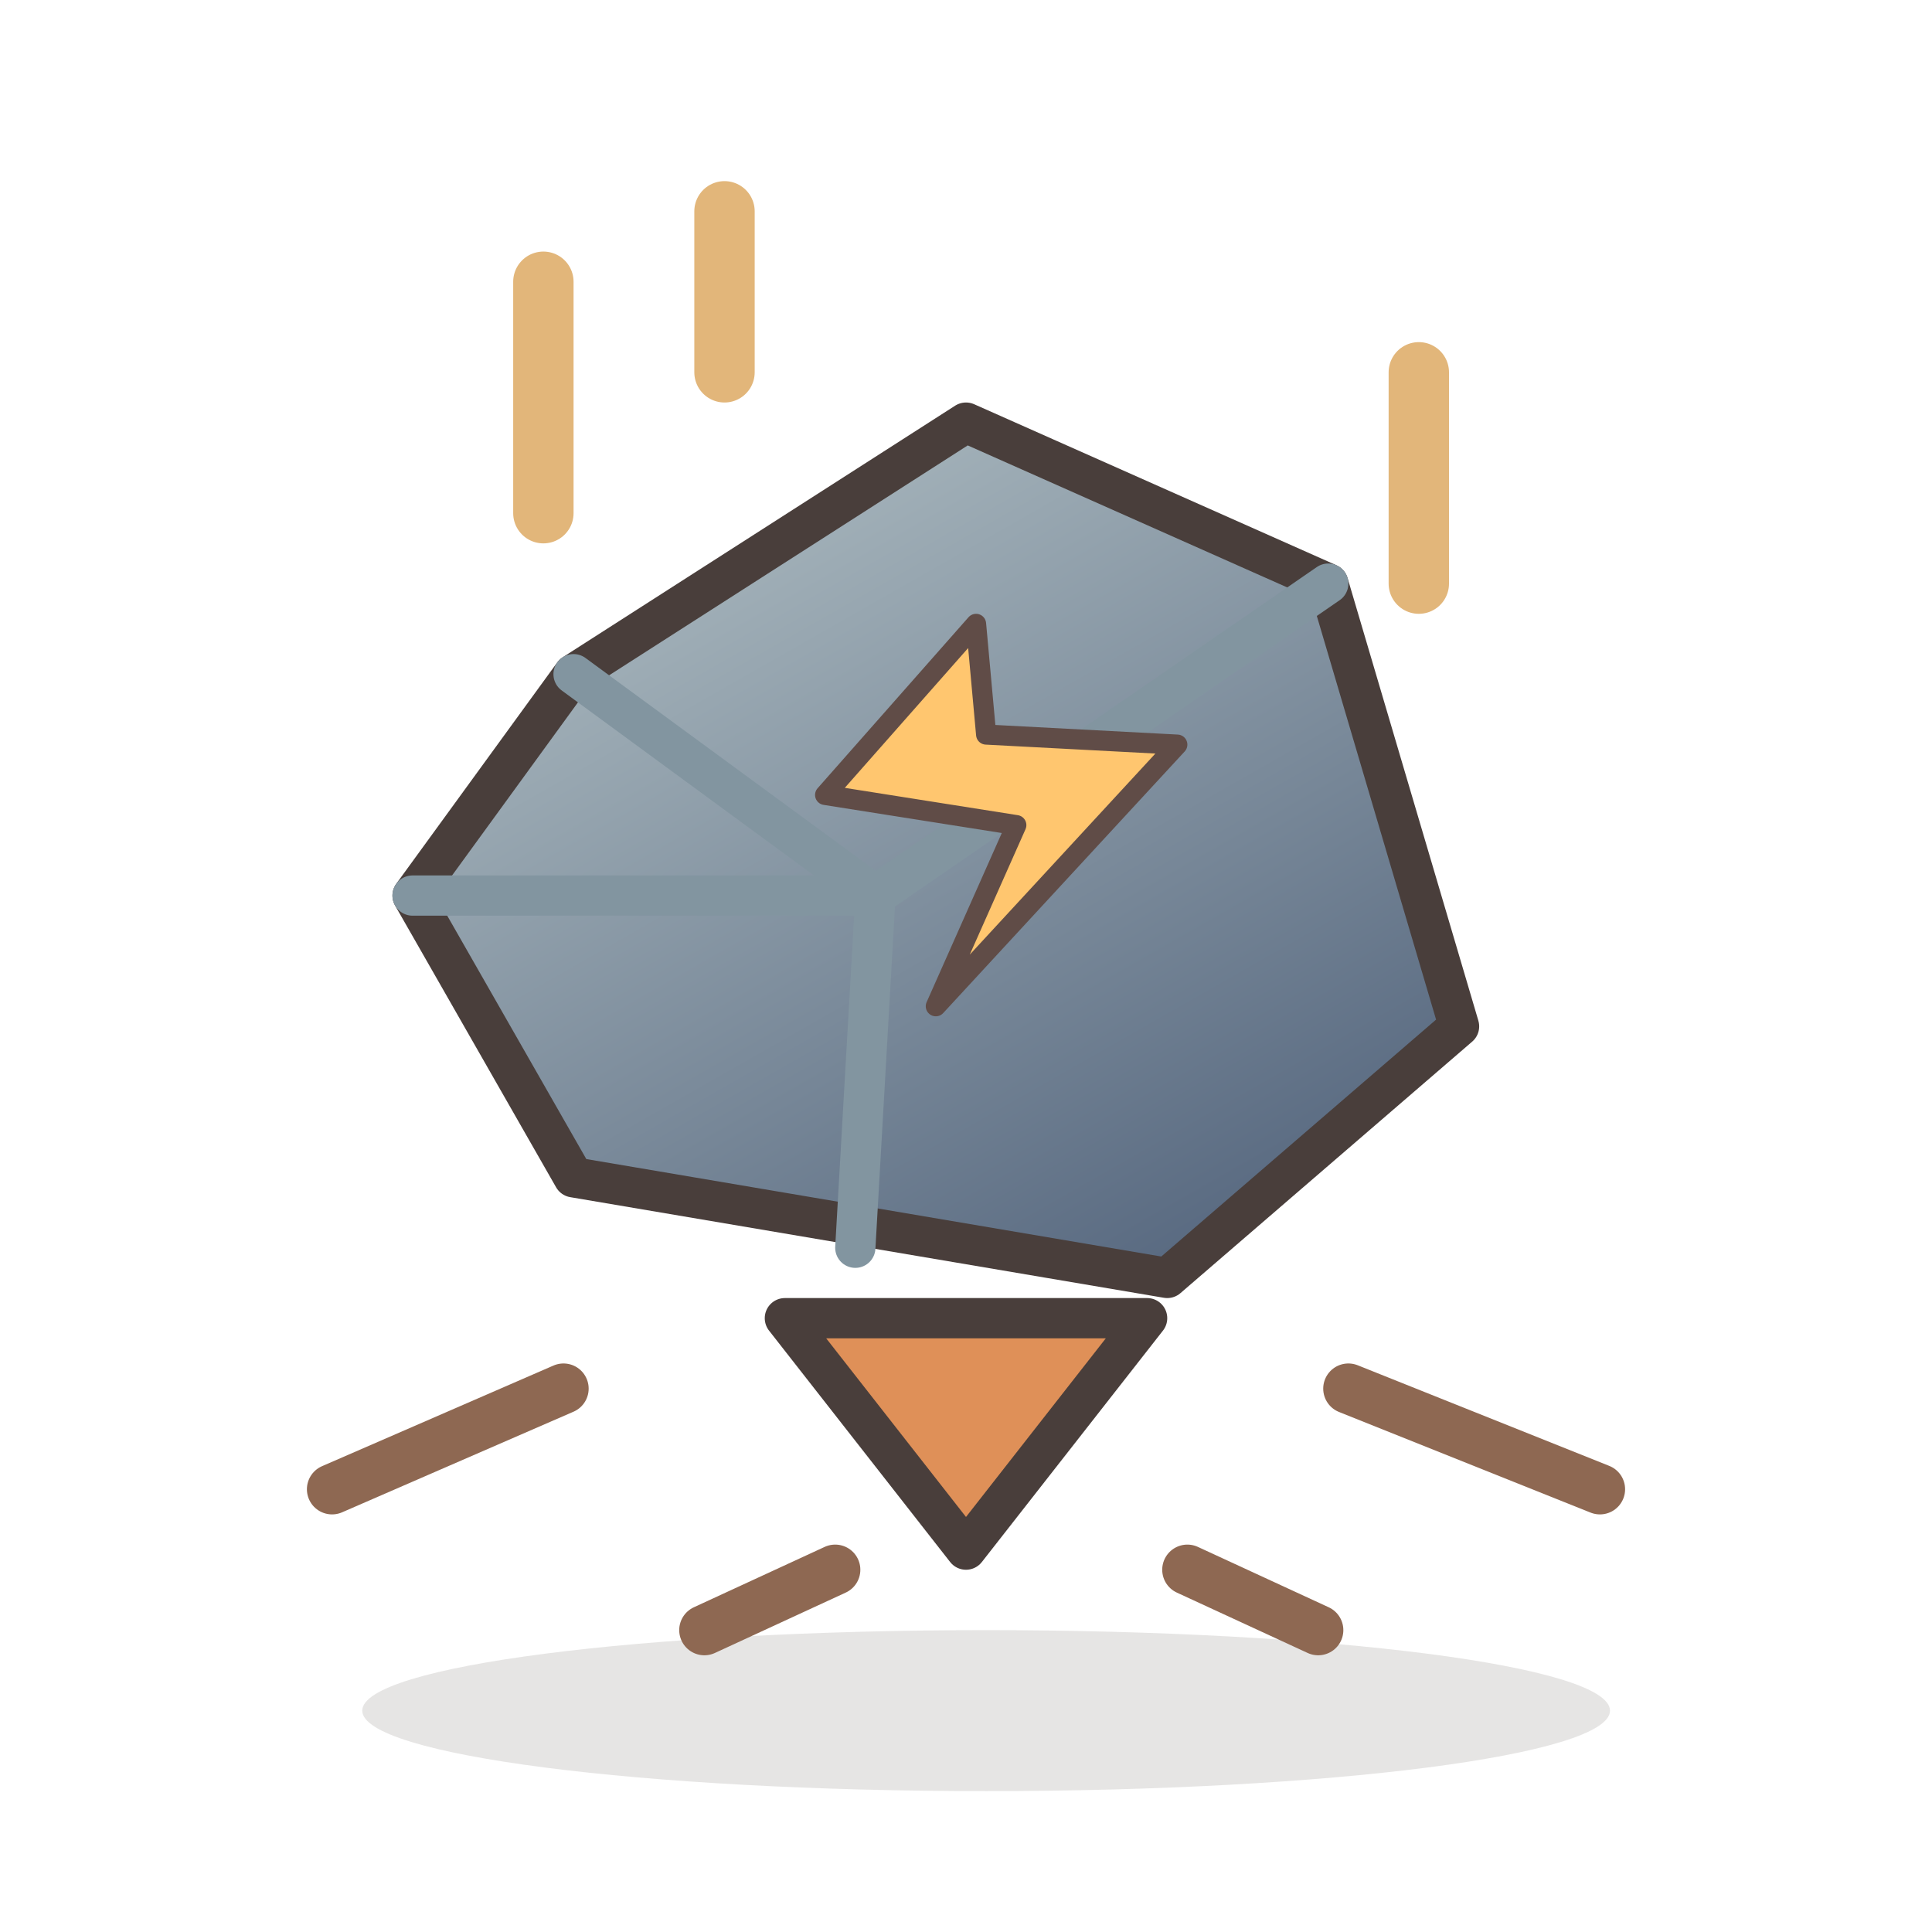
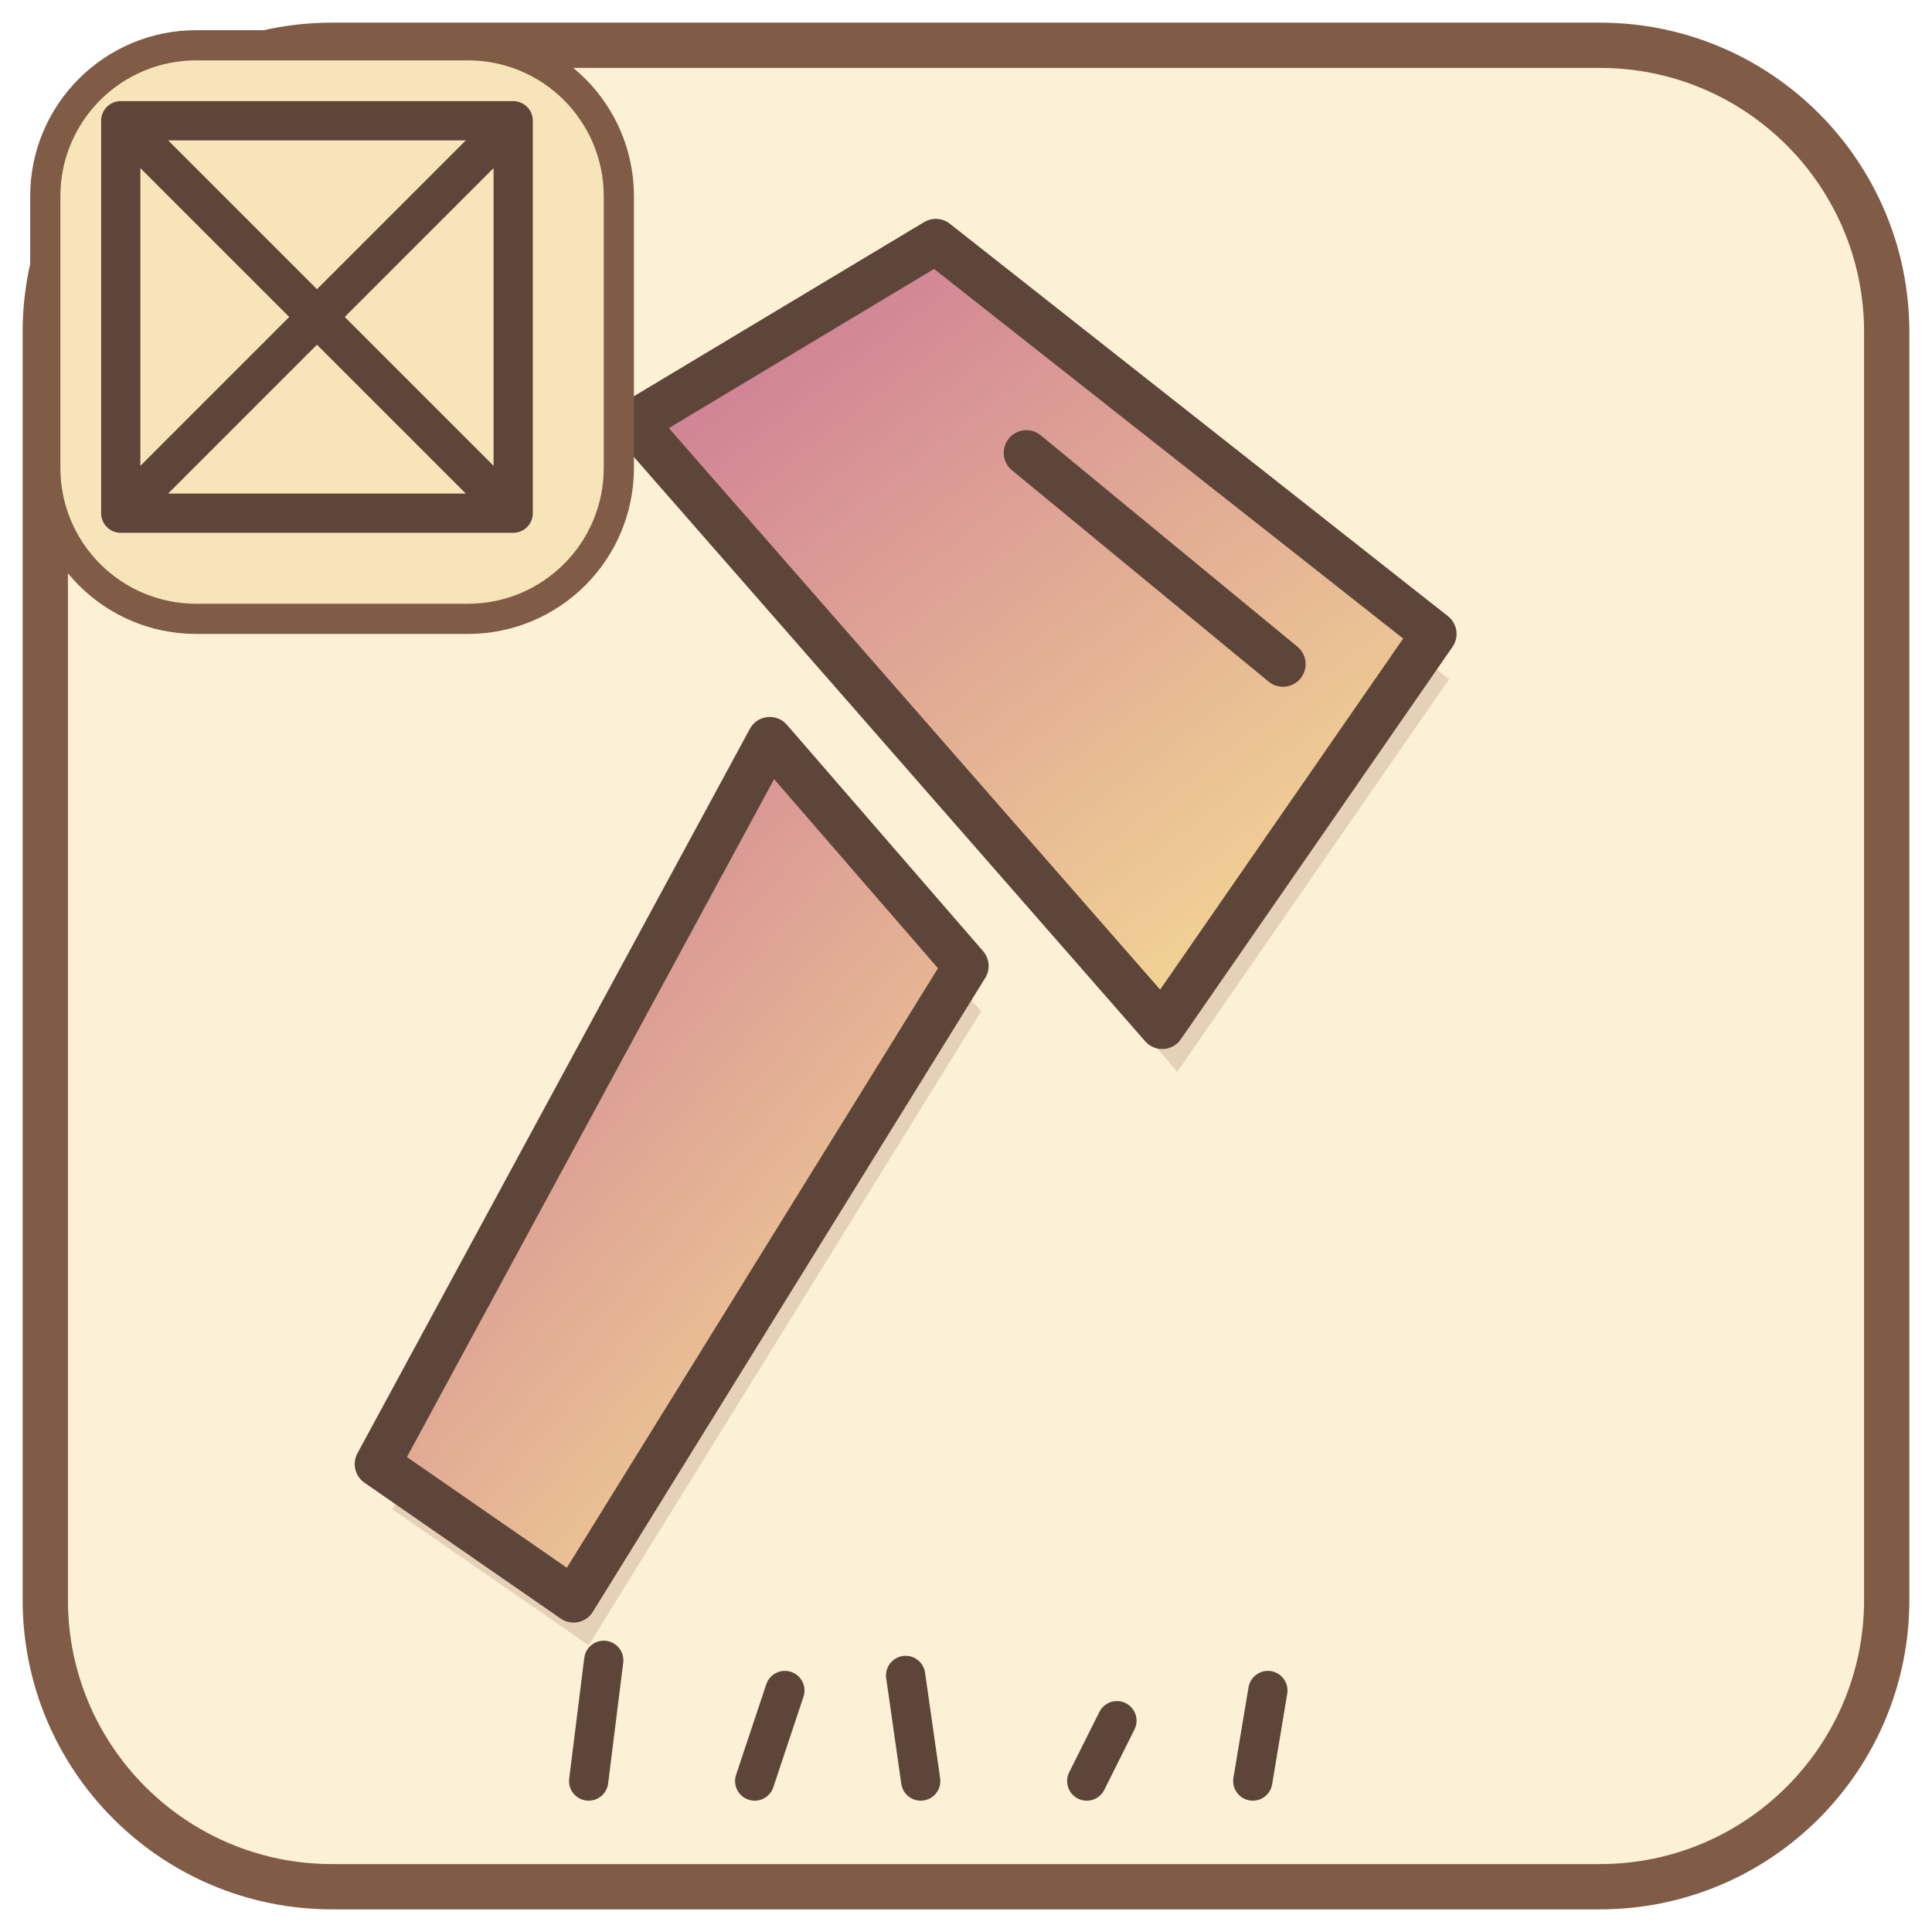
- <svg xmlns="http://www.w3.org/2000/svg" width="256" height="256" viewBox="0 0 192 192">
+ <svg xmlns="http://www.w3.org/2000/svg" width="128" height="128" viewBox="0 0 128 128">
  <defs>
-     <linearGradient id="leather" x2=".8" y2="1">
-       <stop stop-color="#ebbd79" />
-       <stop offset=".5" stop-color="#b87f51" />
-       <stop offset="1" stop-color="#785242" />
-     </linearGradient>
-     <linearGradient id="rock" x2=".7" y2="1">
-       <stop stop-color="#b9c7ca" />
-       <stop offset="1" stop-color="#596a81" />
-     </linearGradient>
-     <linearGradient id="feather" x2="1" y2="1">
-       <stop stop-color="#fff8dc" />
-       <stop offset=".6" stop-color="#b9dae0" />
-       <stop offset="1" stop-color="#679ab5" />
+     <linearGradient id="paint" x2=".8" y2="1">
+       <stop stop-color="#ca7395" />
+       <stop offset="1" stop-color="#f5db94" />
    </linearGradient>
  </defs>
-   <ellipse cx="98" cy="170" rx="62" ry="8" fill="#4b423b" opacity=".14" />
-   <g stroke="#493e3b" stroke-width="4" stroke-linecap="round" stroke-linejoin="round">
-     <path d="M57 67l39-25 36 16 13 44-29 25-59-10-16-28z" fill="url(#rock)" />
-     <path d="M57 67l30 22 45-31m-45 31l-2 35m2-35l-46 0" fill="none" stroke="#8295a0" stroke-width="4" />
-     <path d="M97 62l-15 17 19 3-8 18 24-26-19-1z" fill="#ffc66f" stroke="#604c47" stroke-width="2" />
-     <path d="M54 28v23m18-30v16m69 0v21" stroke="#e2b67a" stroke-width="6" />
-     <path d="M96 154l-18-23h36z" fill="#df9058" />
-     <path d="M33 148l23-10m78 0l25 10m-89 14l13-6m35 0l13 6" stroke="#8e6852" stroke-width="5" />
+   <rect x="3" y="3" width="122" height="122" rx="19" fill="#fcf0d7" stroke="#805c47" stroke-width="3" />
+   <g transform="translate(1 3)" fill="#9b7558" opacity=".25">
+     <path d="M51 49l13 15-26 42-13-9z" />
+     <path d="M42 28l20-12 33 26-18 26z" />
+     <path d="M68 30l17 14" fill="none" />
+   </g>
+   <g fill="url(#paint)" stroke="#5e4539" stroke-width="3" stroke-linejoin="round" stroke-linecap="round">
+     <path d="M51 49l13 15-26 42-13-9z" />
+     <path d="M42 28l20-12 33 26-18 26z" />
+     <path d="M68 30l17 14" fill="none" />
+   </g>
+   <rect x="3" y="3" width="38" height="38" rx="10" fill="#f7e4b8" stroke="#805c47" stroke-width="2" />
+   <g fill="none" stroke="#5e4539" stroke-width="2.6" stroke-linecap="round" stroke-linejoin="round">
+     <path d="M8 8h26v26H8zM8 8l26 26M8 34L34 8" />
+     <path d="M39 118l1 -8" />
+     <path d="M50 118l2 -6" />
+     <path d="M61 118l-1 -7" />
+     <path d="M72 118l2 -4" />
+     <path d="M83 118l1 -6" />
  </g>
</svg>
